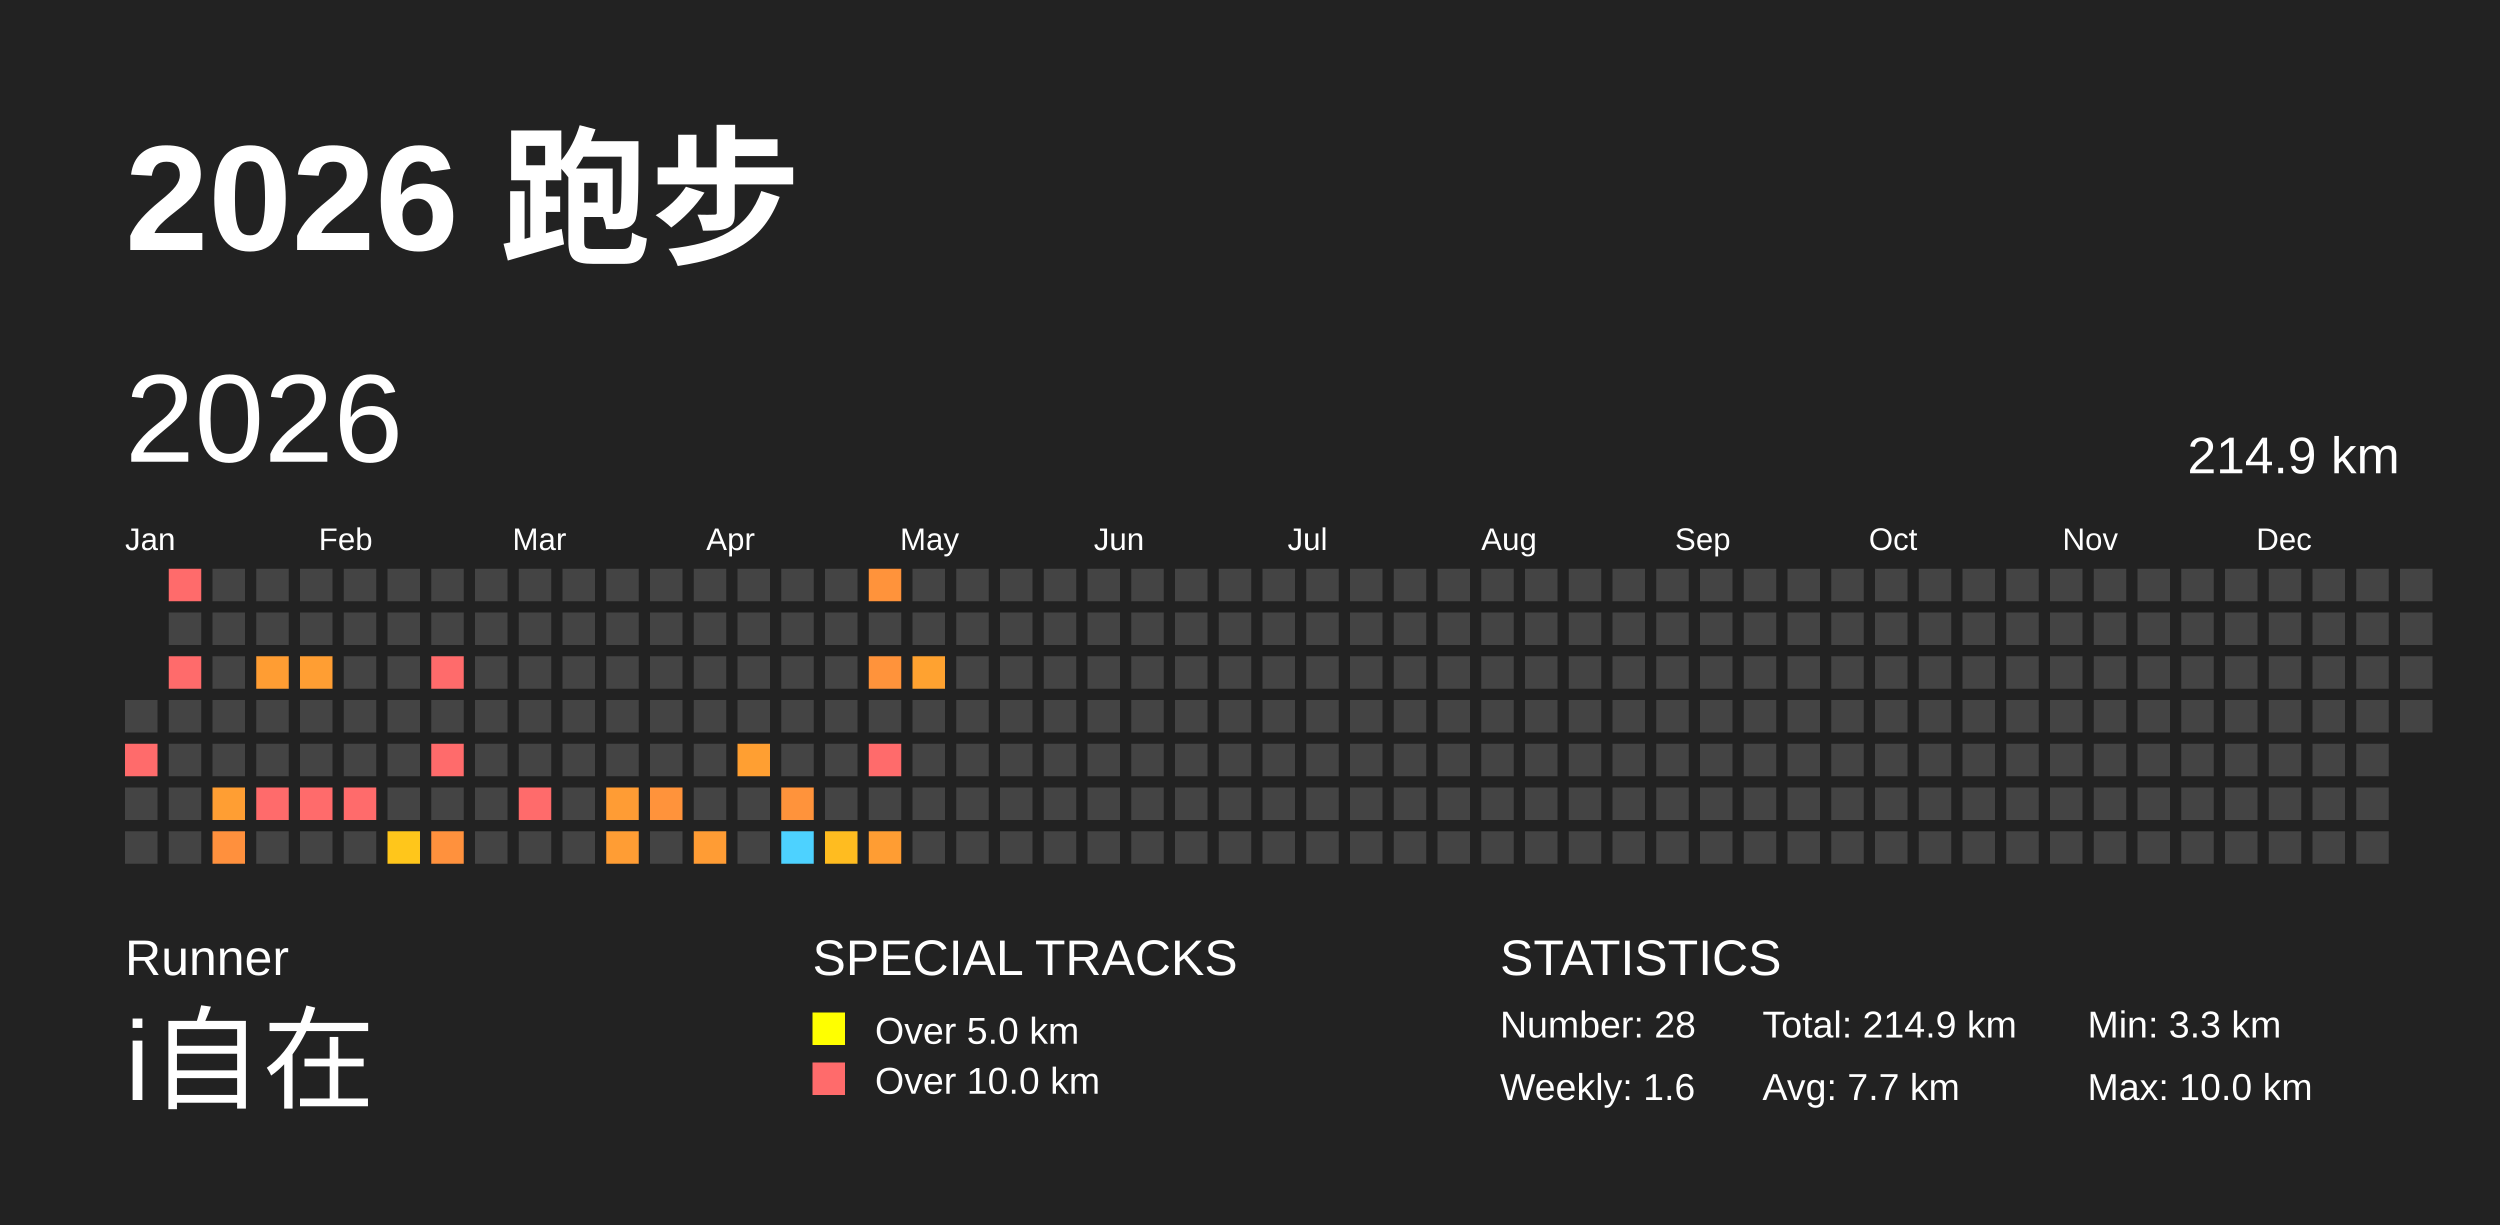
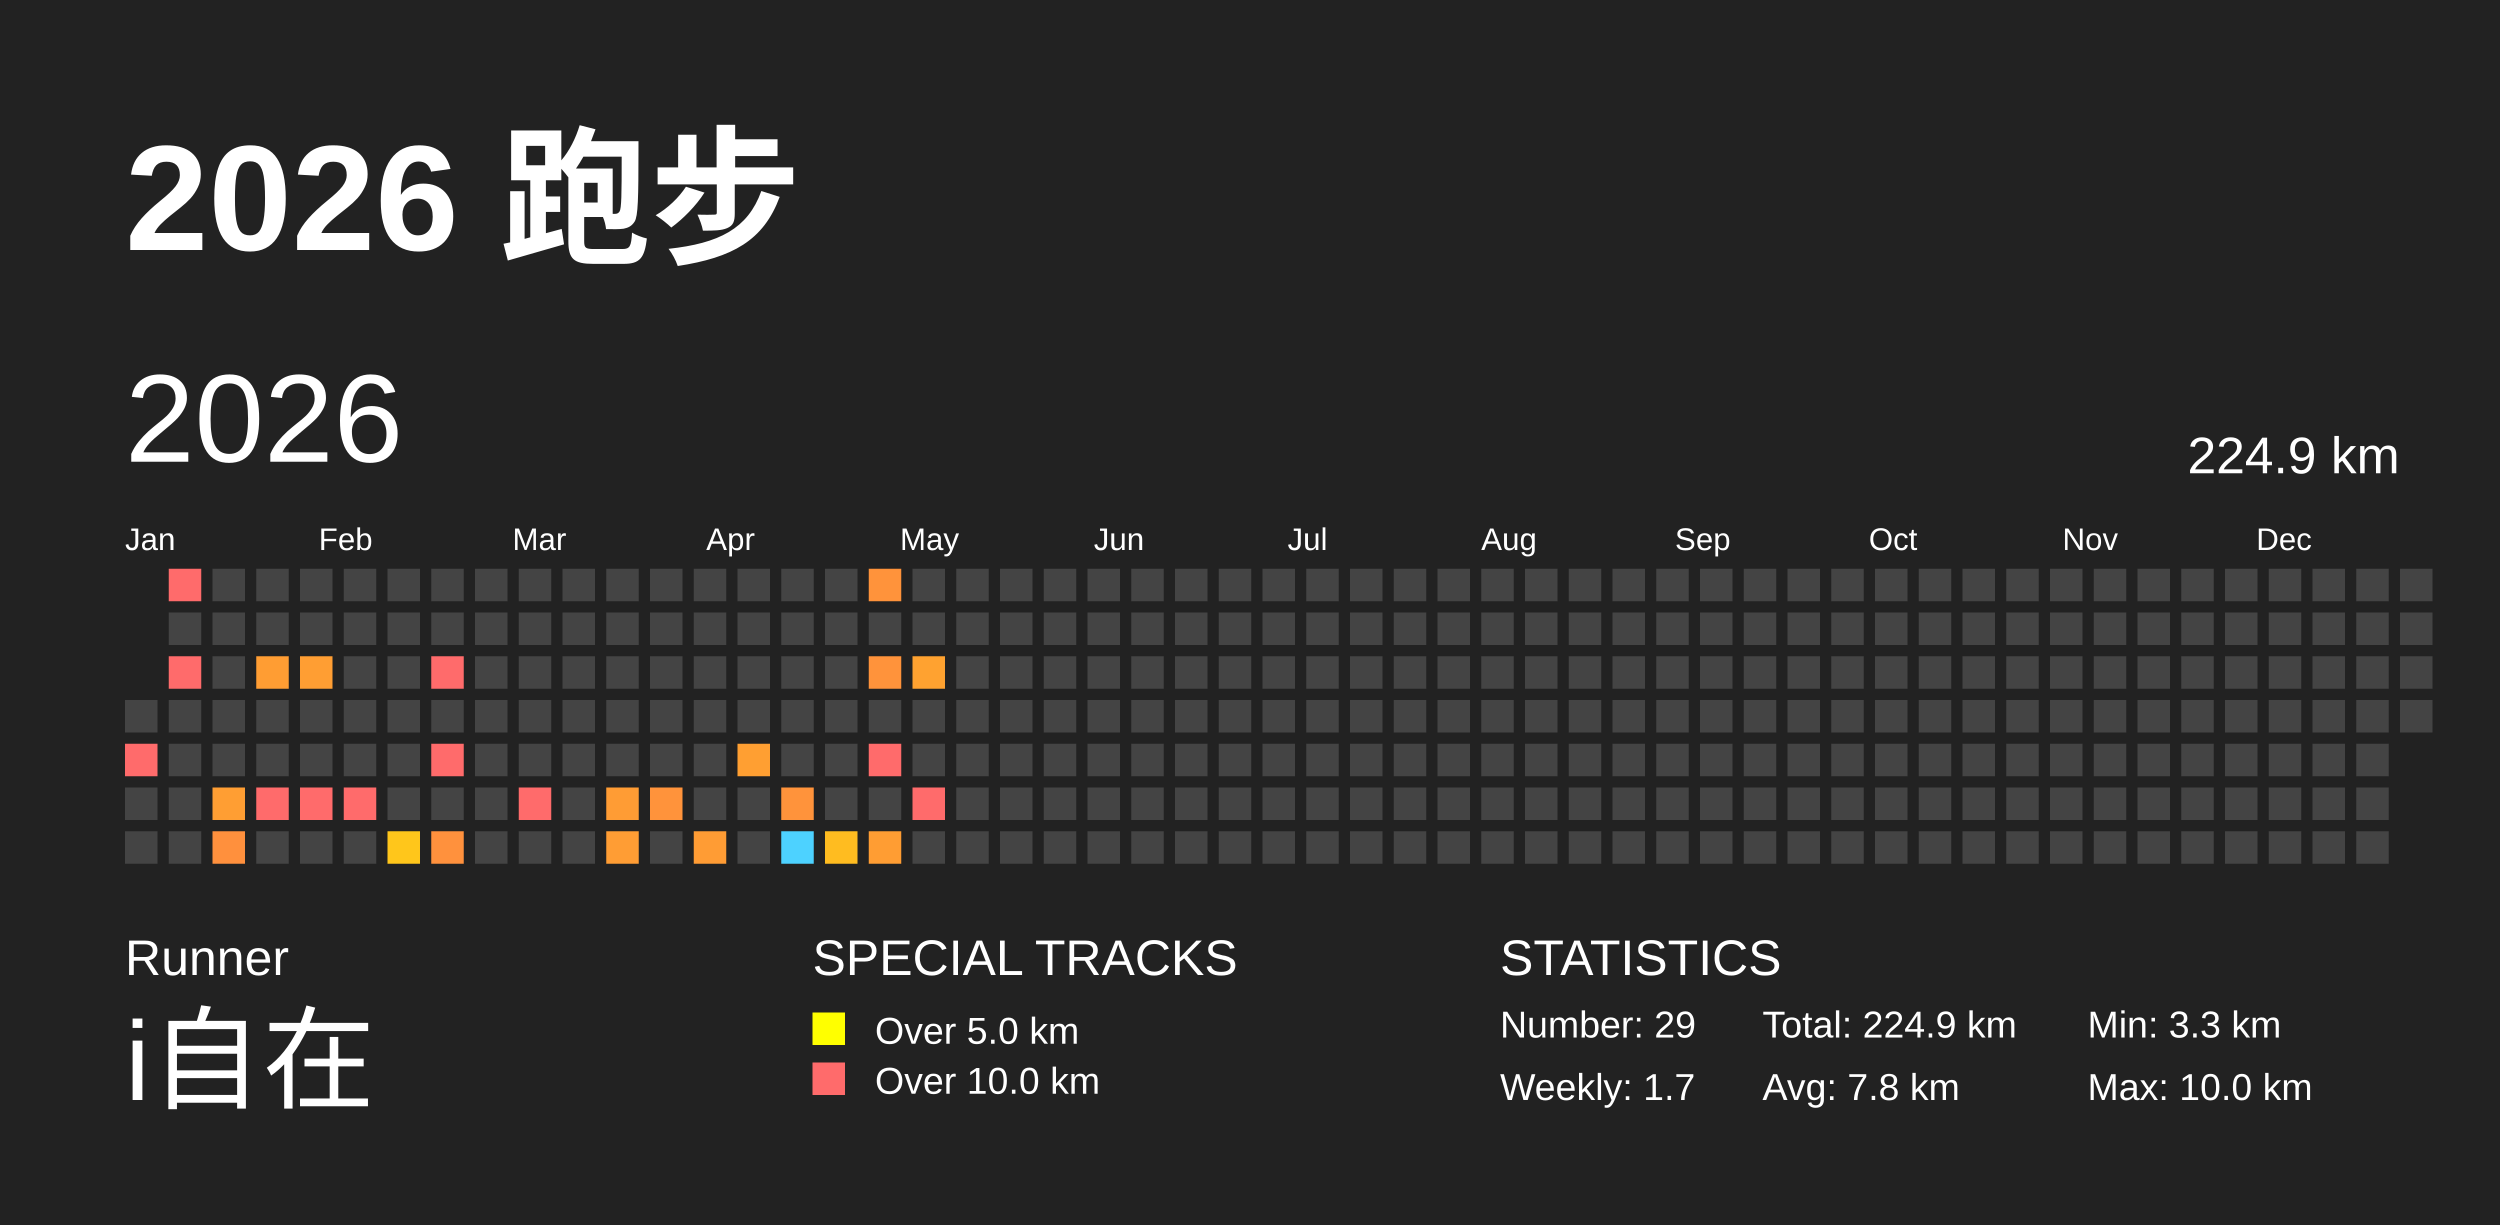
<svg xmlns="http://www.w3.org/2000/svg" baseProfile="full" height="98mm" version="1.1" viewBox="0,0,200,98" width="200mm">
  <defs />
  <rect fill="#222222" height="98" width="200" x="0" y="0" />
  <text fill="#FFFFFF" style="font-size:12px; font-family:Arial; font-weight:bold;" x="10" y="20">2026 跑步</text>
  <text fill="#FFFFFF" style="font-size:4px; font-family:Arial" x="10" y="78">Runner</text>
  <text fill="#FFFFFF" style="font-size:9px; font-family:Arial" x="10" y="88">i自在</text>
  <text fill="#FFFFFF" style="font-size:4px; font-family:Arial" x="65" y="78">SPECIAL TRACKS</text>
  <rect fill="#FFFF00" height="2.6" width="2.6" x="65" y="81" />
  <text fill="#FFFFFF" style="font-size:3px; font-family:Arial" x="70" y="83.5">Over 5.0 km</text>
  <rect fill="#FF6B6B" height="2.6" width="2.6" x="65" y="85" />
  <text fill="#FFFFFF" style="font-size:3px; font-family:Arial" x="70" y="87.5">Over 10.0 km</text>
  <text fill="#FFFFFF" style="font-size:4px; font-family:Arial" x="120" y="78">STATISTICS</text>
-   <text fill="#FFFFFF" style="font-size:3px; font-family:Arial" x="120" y="83">Number: 28</text>
-   <text fill="#FFFFFF" style="font-size:3px; font-family:Arial" x="120" y="88">Weekly: 1.6</text>
-   <text fill="#FFFFFF" style="font-size:3px; font-family:Arial" x="141" y="83">Total: 214.9 km</text>
-   <text fill="#FFFFFF" style="font-size:3px; font-family:Arial" x="141" y="88">Avg: 7.7 km</text>
+   <text fill="#FFFFFF" style="font-size:3px; font-family:Arial" x="120" y="83">Number: 29</text>
+   <text fill="#FFFFFF" style="font-size:3px; font-family:Arial" x="120" y="88">Weekly: 1.7</text>
+   <text fill="#FFFFFF" style="font-size:3px; font-family:Arial" x="141" y="83">Total: 224.9 km</text>
+   <text fill="#FFFFFF" style="font-size:3px; font-family:Arial" x="141" y="88">Avg: 7.8 km</text>
  <text fill="#FFFFFF" style="font-size:3px; font-family:Arial" x="167" y="83">Min: 3.3 km</text>
  <text fill="#FFFFFF" style="font-size:3px; font-family:Arial" x="167" y="88">Max: 10.0 km</text>
  <text dominant-baseline="hanging" fill="#FFFFFF" style="font-size:10.0px; font-family:Arial;" x="10" y="30">2026</text>
-   <text dominant-baseline="hanging" fill="#FFFFFF" style="font-size:4.125px; font-family:Arial;" x="175" y="35">214.9 km</text>
+   <text dominant-baseline="hanging" fill="#FFFFFF" style="font-size:4.125px; font-family:Arial;" x="175" y="35">224.9 km</text>
  <text fill="#FFFFFF" style="font-size:2.5px; font-family:Arial" x="10.0" y="44">Jan</text>
  <text fill="#FFFFFF" style="font-size:2.5px; font-family:Arial" x="25.5" y="44">Feb</text>
  <text fill="#FFFFFF" style="font-size:2.5px; font-family:Arial" x="41.0" y="44">Mar</text>
  <text fill="#FFFFFF" style="font-size:2.5px; font-family:Arial" x="56.5" y="44">Apr</text>
  <text fill="#FFFFFF" style="font-size:2.5px; font-family:Arial" x="72.0" y="44">May</text>
  <text fill="#FFFFFF" style="font-size:2.5px; font-family:Arial" x="87.5" y="44">Jun</text>
  <text fill="#FFFFFF" style="font-size:2.5px; font-family:Arial" x="103.0" y="44">Jul</text>
  <text fill="#FFFFFF" style="font-size:2.5px; font-family:Arial" x="118.5" y="44">Aug</text>
  <text fill="#FFFFFF" style="font-size:2.5px; font-family:Arial" x="134.0" y="44">Sep</text>
  <text fill="#FFFFFF" style="font-size:2.5px; font-family:Arial" x="149.5" y="44">Oct</text>
  <text fill="#FFFFFF" style="font-size:2.5px; font-family:Arial" x="165.0" y="44">Nov</text>
  <text fill="#FFFFFF" style="font-size:2.5px; font-family:Arial" x="180.5" y="44">Dec</text>
  <rect fill="#444444" height="2.6" width="2.6" x="10.0" y="56.0" />
  <rect fill="#FF6B6B" height="2.6" width="2.6" x="10.0" y="59.5" />
  <rect fill="#444444" height="2.6" width="2.6" x="10.0" y="63.0" />
  <rect fill="#444444" height="2.6" width="2.6" x="10.0" y="66.5" />
  <rect fill="#FF6B6B" height="2.6" width="2.6" x="13.5" y="45.5" />
  <rect fill="#444444" height="2.6" width="2.6" x="13.5" y="49.0" />
  <rect fill="#FF6B6B" height="2.6" width="2.6" x="13.5" y="52.5" />
  <rect fill="#444444" height="2.6" width="2.6" x="13.5" y="56.0" />
  <rect fill="#444444" height="2.6" width="2.6" x="13.5" y="59.5" />
  <rect fill="#444444" height="2.6" width="2.6" x="13.5" y="63.0" />
  <rect fill="#444444" height="2.6" width="2.6" x="13.5" y="66.5" />
  <rect fill="#444444" height="2.6" width="2.6" x="17.0" y="45.5" />
  <rect fill="#444444" height="2.6" width="2.6" x="17.0" y="49.0" />
  <rect fill="#444444" height="2.6" width="2.6" x="17.0" y="52.5" />
  <rect fill="#444444" height="2.6" width="2.6" x="17.0" y="56.0" />
  <rect fill="#444444" height="2.6" width="2.6" x="17.0" y="59.5" />
  <rect fill="#ff9e33" height="2.6" width="2.6" x="17.0" y="63.0" />
  <rect fill="#ff903d" height="2.6" width="2.6" x="17.0" y="66.5" />
  <rect fill="#444444" height="2.6" width="2.6" x="20.5" y="45.5" />
  <rect fill="#444444" height="2.6" width="2.6" x="20.5" y="49.0" />
  <rect fill="#ff9d33" height="2.6" width="2.6" x="20.5" y="52.5" />
  <rect fill="#444444" height="2.6" width="2.6" x="20.5" y="56.0" />
  <rect fill="#444444" height="2.6" width="2.6" x="20.5" y="59.5" />
  <rect fill="#FF6B6B" height="2.6" width="2.6" x="20.5" y="63.0" />
  <rect fill="#444444" height="2.6" width="2.6" x="20.5" y="66.5" />
  <rect fill="#444444" height="2.6" width="2.6" x="24.0" y="45.5" />
  <rect fill="#444444" height="2.6" width="2.6" x="24.0" y="49.0" />
  <rect fill="#ff9e33" height="2.6" width="2.6" x="24.0" y="52.5" />
  <rect fill="#444444" height="2.6" width="2.6" x="24.0" y="56.0" />
  <rect fill="#444444" height="2.6" width="2.6" x="24.0" y="59.5" />
  <rect fill="#FF6B6B" height="2.6" width="2.6" x="24.0" y="63.0" />
  <rect fill="#444444" height="2.6" width="2.6" x="24.0" y="66.5" />
  <rect fill="#444444" height="2.6" width="2.6" x="27.5" y="45.5" />
  <rect fill="#444444" height="2.6" width="2.6" x="27.5" y="49.0" />
  <rect fill="#444444" height="2.6" width="2.6" x="27.5" y="52.5" />
  <rect fill="#444444" height="2.6" width="2.6" x="27.5" y="56.0" />
  <rect fill="#444444" height="2.6" width="2.6" x="27.5" y="59.5" />
  <rect fill="#FF6B6B" height="2.6" width="2.6" x="27.5" y="63.0" />
  <rect fill="#444444" height="2.6" width="2.6" x="27.5" y="66.5" />
  <rect fill="#444444" height="2.6" width="2.6" x="31.0" y="45.5" />
  <rect fill="#444444" height="2.6" width="2.6" x="31.0" y="49.0" />
  <rect fill="#444444" height="2.6" width="2.6" x="31.0" y="52.5" />
  <rect fill="#444444" height="2.6" width="2.6" x="31.0" y="56.0" />
  <rect fill="#444444" height="2.6" width="2.6" x="31.0" y="59.5" />
  <rect fill="#444444" height="2.6" width="2.6" x="31.0" y="63.0" />
  <rect fill="#ffc61b" height="2.6" width="2.6" x="31.0" y="66.5" />
  <rect fill="#444444" height="2.6" width="2.6" x="34.5" y="45.5" />
  <rect fill="#444444" height="2.6" width="2.6" x="34.5" y="49.0" />
  <rect fill="#FF6B6B" height="2.6" width="2.6" x="34.5" y="52.5" />
  <rect fill="#444444" height="2.6" width="2.6" x="34.5" y="56.0" />
  <rect fill="#FF6B6B" height="2.6" width="2.6" x="34.5" y="59.5" />
  <rect fill="#444444" height="2.6" width="2.6" x="34.5" y="63.0" />
  <rect fill="#ff913d" height="2.6" width="2.6" x="34.5" y="66.5" />
  <rect fill="#444444" height="2.6" width="2.6" x="38.0" y="45.5" />
  <rect fill="#444444" height="2.6" width="2.6" x="38.0" y="49.0" />
  <rect fill="#444444" height="2.6" width="2.6" x="38.0" y="52.5" />
  <rect fill="#444444" height="2.6" width="2.6" x="38.0" y="56.0" />
  <rect fill="#444444" height="2.6" width="2.6" x="38.0" y="59.5" />
  <rect fill="#444444" height="2.6" width="2.6" x="38.0" y="63.0" />
  <rect fill="#444444" height="2.6" width="2.6" x="38.0" y="66.5" />
  <rect fill="#444444" height="2.6" width="2.6" x="41.5" y="45.5" />
  <rect fill="#444444" height="2.6" width="2.6" x="41.5" y="49.0" />
  <rect fill="#444444" height="2.6" width="2.6" x="41.5" y="52.5" />
  <rect fill="#444444" height="2.6" width="2.6" x="41.5" y="56.0" />
  <rect fill="#444444" height="2.6" width="2.6" x="41.5" y="59.5" />
  <rect fill="#FF6B6B" height="2.6" width="2.6" x="41.5" y="63.0" />
  <rect fill="#444444" height="2.6" width="2.6" x="41.5" y="66.5" />
  <rect fill="#444444" height="2.6" width="2.6" x="45.0" y="45.5" />
  <rect fill="#444444" height="2.6" width="2.6" x="45.0" y="49.0" />
  <rect fill="#444444" height="2.6" width="2.6" x="45.0" y="52.5" />
  <rect fill="#444444" height="2.6" width="2.6" x="45.0" y="56.0" />
  <rect fill="#444444" height="2.6" width="2.6" x="45.0" y="59.5" />
  <rect fill="#444444" height="2.6" width="2.6" x="45.0" y="63.0" />
  <rect fill="#444444" height="2.6" width="2.6" x="45.0" y="66.5" />
  <rect fill="#444444" height="2.6" width="2.6" x="48.5" y="45.5" />
  <rect fill="#444444" height="2.6" width="2.6" x="48.5" y="49.0" />
  <rect fill="#444444" height="2.6" width="2.6" x="48.5" y="52.5" />
  <rect fill="#444444" height="2.6" width="2.6" x="48.5" y="56.0" />
  <rect fill="#444444" height="2.6" width="2.6" x="48.5" y="59.5" />
  <rect fill="#ff9c34" height="2.6" width="2.6" x="48.5" y="63.0" />
  <rect fill="#ff9d34" height="2.6" width="2.6" x="48.5" y="66.5" />
  <rect fill="#444444" height="2.6" width="2.6" x="52.0" y="45.5" />
  <rect fill="#444444" height="2.6" width="2.6" x="52.0" y="49.0" />
  <rect fill="#444444" height="2.6" width="2.6" x="52.0" y="52.5" />
  <rect fill="#444444" height="2.6" width="2.6" x="52.0" y="56.0" />
  <rect fill="#444444" height="2.6" width="2.6" x="52.0" y="59.5" />
  <rect fill="#ff933b" height="2.6" width="2.6" x="52.0" y="63.0" />
  <rect fill="#444444" height="2.6" width="2.6" x="52.0" y="66.5" />
  <rect fill="#444444" height="2.6" width="2.6" x="55.5" y="45.5" />
  <rect fill="#444444" height="2.6" width="2.6" x="55.5" y="49.0" />
  <rect fill="#444444" height="2.6" width="2.6" x="55.5" y="52.5" />
  <rect fill="#444444" height="2.6" width="2.6" x="55.5" y="56.0" />
  <rect fill="#444444" height="2.6" width="2.6" x="55.5" y="59.5" />
  <rect fill="#444444" height="2.6" width="2.6" x="55.5" y="63.0" />
  <rect fill="#ff9c34" height="2.6" width="2.6" x="55.5" y="66.5" />
  <rect fill="#444444" height="2.6" width="2.6" x="59.0" y="45.5" />
  <rect fill="#444444" height="2.6" width="2.6" x="59.0" y="49.0" />
  <rect fill="#444444" height="2.6" width="2.6" x="59.0" y="52.5" />
  <rect fill="#444444" height="2.6" width="2.6" x="59.0" y="56.0" />
  <rect fill="#ff9f32" height="2.6" width="2.6" x="59.0" y="59.5" />
  <rect fill="#444444" height="2.6" width="2.6" x="59.0" y="63.0" />
  <rect fill="#444444" height="2.6" width="2.6" x="59.0" y="66.5" />
  <rect fill="#444444" height="2.6" width="2.6" x="62.5" y="45.5" />
  <rect fill="#444444" height="2.6" width="2.6" x="62.5" y="49.0" />
  <rect fill="#444444" height="2.6" width="2.6" x="62.5" y="52.5" />
  <rect fill="#444444" height="2.6" width="2.6" x="62.5" y="56.0" />
  <rect fill="#444444" height="2.6" width="2.6" x="62.5" y="59.5" />
  <rect fill="#ff933b" height="2.6" width="2.6" x="62.5" y="63.0" />
  <rect fill="#4dd2ff" height="2.6" width="2.6" x="62.5" y="66.5" />
  <rect fill="#444444" height="2.6" width="2.6" x="66.0" y="45.5" />
  <rect fill="#444444" height="2.6" width="2.6" x="66.0" y="49.0" />
  <rect fill="#444444" height="2.6" width="2.6" x="66.0" y="52.5" />
  <rect fill="#444444" height="2.6" width="2.6" x="66.0" y="56.0" />
  <rect fill="#444444" height="2.6" width="2.6" x="66.0" y="59.5" />
  <rect fill="#444444" height="2.6" width="2.6" x="66.0" y="63.0" />
  <rect fill="#ffbc20" height="2.6" width="2.6" x="66.0" y="66.5" />
  <rect fill="#ff933b" height="2.6" width="2.6" x="69.5" y="45.5" />
  <rect fill="#444444" height="2.6" width="2.6" x="69.5" y="49.0" />
  <rect fill="#ff933b" height="2.6" width="2.6" x="69.5" y="52.5" />
  <rect fill="#444444" height="2.6" width="2.6" x="69.5" y="56.0" />
  <rect fill="#FF6B6B" height="2.6" width="2.6" x="69.5" y="59.5" />
  <rect fill="#444444" height="2.6" width="2.6" x="69.5" y="63.0" />
  <rect fill="#ff9d33" height="2.6" width="2.6" x="69.5" y="66.5" />
  <rect fill="#444444" height="2.6" width="2.6" x="73.0" y="45.5" />
  <rect fill="#444444" height="2.6" width="2.6" x="73.0" y="49.0" />
  <rect fill="#ffa230" height="2.6" width="2.6" x="73.0" y="52.5" />
  <rect fill="#444444" height="2.6" width="2.6" x="73.0" y="56.0" />
  <rect fill="#444444" height="2.6" width="2.6" x="73.0" y="59.5" />
-   <rect fill="#444444" height="2.6" width="2.6" x="73.0" y="63.0" />
+   <rect fill="#FF6B6B" height="2.6" width="2.6" x="73.0" y="63.0" />
  <rect fill="#444444" height="2.6" width="2.6" x="73.0" y="66.5" />
  <rect fill="#444444" height="2.6" width="2.6" x="76.5" y="45.5" />
  <rect fill="#444444" height="2.6" width="2.6" x="76.5" y="49.0" />
  <rect fill="#444444" height="2.6" width="2.6" x="76.5" y="52.5" />
  <rect fill="#444444" height="2.6" width="2.6" x="76.5" y="56.0" />
  <rect fill="#444444" height="2.6" width="2.6" x="76.5" y="59.5" />
  <rect fill="#444444" height="2.6" width="2.6" x="76.5" y="63.0" />
  <rect fill="#444444" height="2.6" width="2.6" x="76.5" y="66.5" />
  <rect fill="#444444" height="2.6" width="2.6" x="80.0" y="45.5" />
  <rect fill="#444444" height="2.6" width="2.6" x="80.0" y="49.0" />
  <rect fill="#444444" height="2.6" width="2.6" x="80.0" y="52.5" />
  <rect fill="#444444" height="2.6" width="2.6" x="80.0" y="56.0" />
  <rect fill="#444444" height="2.6" width="2.6" x="80.0" y="59.5" />
  <rect fill="#444444" height="2.6" width="2.6" x="80.0" y="63.0" />
  <rect fill="#444444" height="2.6" width="2.6" x="80.0" y="66.5" />
  <rect fill="#444444" height="2.6" width="2.6" x="83.5" y="45.5" />
  <rect fill="#444444" height="2.6" width="2.6" x="83.5" y="49.0" />
  <rect fill="#444444" height="2.6" width="2.6" x="83.5" y="52.5" />
  <rect fill="#444444" height="2.6" width="2.6" x="83.5" y="56.0" />
  <rect fill="#444444" height="2.6" width="2.6" x="83.5" y="59.5" />
  <rect fill="#444444" height="2.6" width="2.6" x="83.5" y="63.0" />
  <rect fill="#444444" height="2.6" width="2.6" x="83.5" y="66.5" />
  <rect fill="#444444" height="2.6" width="2.6" x="87.0" y="45.5" />
  <rect fill="#444444" height="2.6" width="2.6" x="87.0" y="49.0" />
  <rect fill="#444444" height="2.6" width="2.6" x="87.0" y="52.5" />
  <rect fill="#444444" height="2.6" width="2.6" x="87.0" y="56.0" />
  <rect fill="#444444" height="2.6" width="2.6" x="87.0" y="59.5" />
  <rect fill="#444444" height="2.6" width="2.6" x="87.0" y="63.0" />
  <rect fill="#444444" height="2.6" width="2.6" x="87.0" y="66.5" />
  <rect fill="#444444" height="2.6" width="2.6" x="90.5" y="45.5" />
  <rect fill="#444444" height="2.6" width="2.6" x="90.5" y="49.0" />
  <rect fill="#444444" height="2.6" width="2.6" x="90.5" y="52.5" />
  <rect fill="#444444" height="2.6" width="2.6" x="90.5" y="56.0" />
  <rect fill="#444444" height="2.6" width="2.6" x="90.5" y="59.5" />
  <rect fill="#444444" height="2.6" width="2.6" x="90.5" y="63.0" />
  <rect fill="#444444" height="2.6" width="2.6" x="90.5" y="66.5" />
  <rect fill="#444444" height="2.6" width="2.6" x="94.0" y="45.5" />
  <rect fill="#444444" height="2.6" width="2.6" x="94.0" y="49.0" />
  <rect fill="#444444" height="2.6" width="2.6" x="94.0" y="52.5" />
  <rect fill="#444444" height="2.6" width="2.6" x="94.0" y="56.0" />
  <rect fill="#444444" height="2.6" width="2.6" x="94.0" y="59.5" />
  <rect fill="#444444" height="2.6" width="2.6" x="94.0" y="63.0" />
  <rect fill="#444444" height="2.6" width="2.6" x="94.0" y="66.5" />
  <rect fill="#444444" height="2.6" width="2.6" x="97.5" y="45.5" />
  <rect fill="#444444" height="2.6" width="2.6" x="97.5" y="49.0" />
  <rect fill="#444444" height="2.6" width="2.6" x="97.5" y="52.5" />
  <rect fill="#444444" height="2.6" width="2.6" x="97.5" y="56.0" />
  <rect fill="#444444" height="2.6" width="2.6" x="97.5" y="59.5" />
  <rect fill="#444444" height="2.6" width="2.6" x="97.5" y="63.0" />
  <rect fill="#444444" height="2.6" width="2.6" x="97.5" y="66.5" />
  <rect fill="#444444" height="2.6" width="2.6" x="101.0" y="45.5" />
  <rect fill="#444444" height="2.6" width="2.6" x="101.0" y="49.0" />
  <rect fill="#444444" height="2.6" width="2.6" x="101.0" y="52.5" />
  <rect fill="#444444" height="2.6" width="2.6" x="101.0" y="56.0" />
  <rect fill="#444444" height="2.6" width="2.6" x="101.0" y="59.5" />
  <rect fill="#444444" height="2.6" width="2.6" x="101.0" y="63.0" />
  <rect fill="#444444" height="2.6" width="2.6" x="101.0" y="66.5" />
  <rect fill="#444444" height="2.6" width="2.6" x="104.5" y="45.5" />
  <rect fill="#444444" height="2.6" width="2.6" x="104.5" y="49.0" />
  <rect fill="#444444" height="2.6" width="2.6" x="104.5" y="52.5" />
  <rect fill="#444444" height="2.6" width="2.6" x="104.5" y="56.0" />
  <rect fill="#444444" height="2.6" width="2.6" x="104.5" y="59.5" />
  <rect fill="#444444" height="2.6" width="2.6" x="104.5" y="63.0" />
  <rect fill="#444444" height="2.6" width="2.6" x="104.5" y="66.5" />
  <rect fill="#444444" height="2.6" width="2.6" x="108.0" y="45.5" />
  <rect fill="#444444" height="2.6" width="2.6" x="108.0" y="49.0" />
  <rect fill="#444444" height="2.6" width="2.6" x="108.0" y="52.5" />
  <rect fill="#444444" height="2.6" width="2.6" x="108.0" y="56.0" />
  <rect fill="#444444" height="2.6" width="2.6" x="108.0" y="59.5" />
  <rect fill="#444444" height="2.6" width="2.6" x="108.0" y="63.0" />
  <rect fill="#444444" height="2.6" width="2.6" x="108.0" y="66.5" />
  <rect fill="#444444" height="2.6" width="2.6" x="111.5" y="45.5" />
  <rect fill="#444444" height="2.6" width="2.6" x="111.5" y="49.0" />
  <rect fill="#444444" height="2.6" width="2.6" x="111.5" y="52.5" />
  <rect fill="#444444" height="2.6" width="2.6" x="111.5" y="56.0" />
  <rect fill="#444444" height="2.6" width="2.6" x="111.5" y="59.5" />
  <rect fill="#444444" height="2.6" width="2.6" x="111.5" y="63.0" />
  <rect fill="#444444" height="2.6" width="2.6" x="111.5" y="66.5" />
  <rect fill="#444444" height="2.6" width="2.6" x="115.0" y="45.5" />
  <rect fill="#444444" height="2.6" width="2.6" x="115.0" y="49.0" />
  <rect fill="#444444" height="2.6" width="2.6" x="115.0" y="52.5" />
  <rect fill="#444444" height="2.6" width="2.6" x="115.0" y="56.0" />
  <rect fill="#444444" height="2.6" width="2.6" x="115.0" y="59.5" />
  <rect fill="#444444" height="2.6" width="2.6" x="115.0" y="63.0" />
  <rect fill="#444444" height="2.6" width="2.6" x="115.0" y="66.5" />
  <rect fill="#444444" height="2.6" width="2.6" x="118.5" y="45.5" />
  <rect fill="#444444" height="2.6" width="2.6" x="118.5" y="49.0" />
  <rect fill="#444444" height="2.6" width="2.6" x="118.5" y="52.5" />
  <rect fill="#444444" height="2.6" width="2.6" x="118.5" y="56.0" />
  <rect fill="#444444" height="2.6" width="2.6" x="118.5" y="59.5" />
  <rect fill="#444444" height="2.6" width="2.6" x="118.5" y="63.0" />
  <rect fill="#444444" height="2.6" width="2.6" x="118.5" y="66.5" />
  <rect fill="#444444" height="2.6" width="2.6" x="122.0" y="45.5" />
  <rect fill="#444444" height="2.6" width="2.6" x="122.0" y="49.0" />
  <rect fill="#444444" height="2.6" width="2.6" x="122.0" y="52.5" />
  <rect fill="#444444" height="2.6" width="2.6" x="122.0" y="56.0" />
  <rect fill="#444444" height="2.6" width="2.6" x="122.0" y="59.5" />
  <rect fill="#444444" height="2.6" width="2.6" x="122.0" y="63.0" />
  <rect fill="#444444" height="2.6" width="2.6" x="122.0" y="66.5" />
  <rect fill="#444444" height="2.6" width="2.6" x="125.5" y="45.5" />
  <rect fill="#444444" height="2.6" width="2.6" x="125.5" y="49.0" />
  <rect fill="#444444" height="2.6" width="2.6" x="125.5" y="52.5" />
  <rect fill="#444444" height="2.6" width="2.6" x="125.5" y="56.0" />
  <rect fill="#444444" height="2.6" width="2.6" x="125.5" y="59.5" />
  <rect fill="#444444" height="2.6" width="2.6" x="125.5" y="63.0" />
  <rect fill="#444444" height="2.6" width="2.6" x="125.5" y="66.5" />
  <rect fill="#444444" height="2.6" width="2.6" x="129.0" y="45.5" />
  <rect fill="#444444" height="2.6" width="2.6" x="129.0" y="49.0" />
  <rect fill="#444444" height="2.6" width="2.6" x="129.0" y="52.5" />
  <rect fill="#444444" height="2.6" width="2.6" x="129.0" y="56.0" />
  <rect fill="#444444" height="2.6" width="2.6" x="129.0" y="59.5" />
  <rect fill="#444444" height="2.6" width="2.6" x="129.0" y="63.0" />
  <rect fill="#444444" height="2.6" width="2.6" x="129.0" y="66.5" />
  <rect fill="#444444" height="2.6" width="2.6" x="132.5" y="45.5" />
  <rect fill="#444444" height="2.6" width="2.6" x="132.5" y="49.0" />
  <rect fill="#444444" height="2.6" width="2.6" x="132.5" y="52.5" />
  <rect fill="#444444" height="2.6" width="2.6" x="132.5" y="56.0" />
  <rect fill="#444444" height="2.6" width="2.6" x="132.5" y="59.5" />
  <rect fill="#444444" height="2.6" width="2.6" x="132.5" y="63.0" />
  <rect fill="#444444" height="2.6" width="2.6" x="132.5" y="66.5" />
  <rect fill="#444444" height="2.6" width="2.6" x="136.0" y="45.5" />
  <rect fill="#444444" height="2.6" width="2.6" x="136.0" y="49.0" />
  <rect fill="#444444" height="2.6" width="2.6" x="136.0" y="52.5" />
  <rect fill="#444444" height="2.6" width="2.6" x="136.0" y="56.0" />
  <rect fill="#444444" height="2.6" width="2.6" x="136.0" y="59.5" />
  <rect fill="#444444" height="2.6" width="2.6" x="136.0" y="63.0" />
  <rect fill="#444444" height="2.6" width="2.6" x="136.0" y="66.5" />
  <rect fill="#444444" height="2.6" width="2.6" x="139.5" y="45.5" />
  <rect fill="#444444" height="2.6" width="2.6" x="139.5" y="49.0" />
  <rect fill="#444444" height="2.6" width="2.6" x="139.5" y="52.5" />
  <rect fill="#444444" height="2.6" width="2.6" x="139.5" y="56.0" />
  <rect fill="#444444" height="2.6" width="2.6" x="139.5" y="59.5" />
  <rect fill="#444444" height="2.6" width="2.6" x="139.5" y="63.0" />
  <rect fill="#444444" height="2.6" width="2.6" x="139.5" y="66.5" />
  <rect fill="#444444" height="2.6" width="2.6" x="143.0" y="45.5" />
  <rect fill="#444444" height="2.6" width="2.6" x="143.0" y="49.0" />
  <rect fill="#444444" height="2.6" width="2.6" x="143.0" y="52.5" />
  <rect fill="#444444" height="2.6" width="2.6" x="143.0" y="56.0" />
  <rect fill="#444444" height="2.6" width="2.6" x="143.0" y="59.5" />
  <rect fill="#444444" height="2.6" width="2.6" x="143.0" y="63.0" />
  <rect fill="#444444" height="2.6" width="2.6" x="143.0" y="66.5" />
  <rect fill="#444444" height="2.6" width="2.6" x="146.5" y="45.5" />
  <rect fill="#444444" height="2.6" width="2.6" x="146.5" y="49.0" />
  <rect fill="#444444" height="2.6" width="2.6" x="146.5" y="52.5" />
  <rect fill="#444444" height="2.6" width="2.6" x="146.5" y="56.0" />
  <rect fill="#444444" height="2.6" width="2.6" x="146.5" y="59.5" />
  <rect fill="#444444" height="2.6" width="2.6" x="146.5" y="63.0" />
  <rect fill="#444444" height="2.6" width="2.6" x="146.5" y="66.5" />
  <rect fill="#444444" height="2.6" width="2.6" x="150.0" y="45.5" />
  <rect fill="#444444" height="2.6" width="2.6" x="150.0" y="49.0" />
  <rect fill="#444444" height="2.6" width="2.6" x="150.0" y="52.5" />
  <rect fill="#444444" height="2.6" width="2.6" x="150.0" y="56.0" />
  <rect fill="#444444" height="2.6" width="2.6" x="150.0" y="59.5" />
  <rect fill="#444444" height="2.6" width="2.6" x="150.0" y="63.0" />
  <rect fill="#444444" height="2.6" width="2.6" x="150.0" y="66.5" />
  <rect fill="#444444" height="2.6" width="2.6" x="153.5" y="45.5" />
  <rect fill="#444444" height="2.6" width="2.6" x="153.5" y="49.0" />
  <rect fill="#444444" height="2.6" width="2.6" x="153.5" y="52.5" />
  <rect fill="#444444" height="2.6" width="2.6" x="153.5" y="56.0" />
  <rect fill="#444444" height="2.6" width="2.6" x="153.5" y="59.5" />
  <rect fill="#444444" height="2.6" width="2.6" x="153.5" y="63.0" />
  <rect fill="#444444" height="2.6" width="2.6" x="153.5" y="66.5" />
  <rect fill="#444444" height="2.6" width="2.6" x="157.0" y="45.5" />
  <rect fill="#444444" height="2.6" width="2.6" x="157.0" y="49.0" />
  <rect fill="#444444" height="2.6" width="2.6" x="157.0" y="52.5" />
  <rect fill="#444444" height="2.6" width="2.6" x="157.0" y="56.0" />
  <rect fill="#444444" height="2.6" width="2.6" x="157.0" y="59.5" />
  <rect fill="#444444" height="2.6" width="2.6" x="157.0" y="63.0" />
  <rect fill="#444444" height="2.6" width="2.6" x="157.0" y="66.5" />
  <rect fill="#444444" height="2.6" width="2.6" x="160.5" y="45.5" />
  <rect fill="#444444" height="2.6" width="2.6" x="160.5" y="49.0" />
  <rect fill="#444444" height="2.6" width="2.6" x="160.5" y="52.5" />
  <rect fill="#444444" height="2.6" width="2.6" x="160.5" y="56.0" />
  <rect fill="#444444" height="2.6" width="2.6" x="160.5" y="59.5" />
  <rect fill="#444444" height="2.6" width="2.6" x="160.5" y="63.0" />
  <rect fill="#444444" height="2.6" width="2.6" x="160.5" y="66.5" />
  <rect fill="#444444" height="2.6" width="2.6" x="164.0" y="45.5" />
  <rect fill="#444444" height="2.6" width="2.6" x="164.0" y="49.0" />
  <rect fill="#444444" height="2.6" width="2.6" x="164.0" y="52.5" />
  <rect fill="#444444" height="2.6" width="2.6" x="164.0" y="56.0" />
  <rect fill="#444444" height="2.6" width="2.6" x="164.0" y="59.5" />
  <rect fill="#444444" height="2.6" width="2.6" x="164.0" y="63.0" />
  <rect fill="#444444" height="2.6" width="2.6" x="164.0" y="66.5" />
  <rect fill="#444444" height="2.6" width="2.6" x="167.5" y="45.5" />
  <rect fill="#444444" height="2.6" width="2.6" x="167.5" y="49.0" />
  <rect fill="#444444" height="2.6" width="2.6" x="167.5" y="52.5" />
  <rect fill="#444444" height="2.6" width="2.6" x="167.5" y="56.0" />
  <rect fill="#444444" height="2.6" width="2.6" x="167.5" y="59.5" />
  <rect fill="#444444" height="2.6" width="2.6" x="167.5" y="63.0" />
  <rect fill="#444444" height="2.6" width="2.6" x="167.5" y="66.5" />
  <rect fill="#444444" height="2.6" width="2.6" x="171.0" y="45.5" />
  <rect fill="#444444" height="2.6" width="2.6" x="171.0" y="49.0" />
  <rect fill="#444444" height="2.6" width="2.6" x="171.0" y="52.5" />
  <rect fill="#444444" height="2.6" width="2.6" x="171.0" y="56.0" />
  <rect fill="#444444" height="2.6" width="2.6" x="171.0" y="59.5" />
  <rect fill="#444444" height="2.6" width="2.6" x="171.0" y="63.0" />
  <rect fill="#444444" height="2.6" width="2.6" x="171.0" y="66.5" />
  <rect fill="#444444" height="2.6" width="2.6" x="174.5" y="45.5" />
  <rect fill="#444444" height="2.6" width="2.6" x="174.5" y="49.0" />
  <rect fill="#444444" height="2.6" width="2.6" x="174.5" y="52.5" />
  <rect fill="#444444" height="2.6" width="2.6" x="174.5" y="56.0" />
  <rect fill="#444444" height="2.6" width="2.6" x="174.5" y="59.5" />
  <rect fill="#444444" height="2.6" width="2.6" x="174.5" y="63.0" />
  <rect fill="#444444" height="2.6" width="2.6" x="174.5" y="66.5" />
  <rect fill="#444444" height="2.6" width="2.6" x="178.0" y="45.5" />
  <rect fill="#444444" height="2.6" width="2.6" x="178.0" y="49.0" />
  <rect fill="#444444" height="2.6" width="2.6" x="178.0" y="52.5" />
  <rect fill="#444444" height="2.6" width="2.6" x="178.0" y="56.0" />
  <rect fill="#444444" height="2.6" width="2.6" x="178.0" y="59.5" />
  <rect fill="#444444" height="2.6" width="2.6" x="178.0" y="63.0" />
  <rect fill="#444444" height="2.6" width="2.6" x="178.0" y="66.5" />
  <rect fill="#444444" height="2.6" width="2.6" x="181.5" y="45.5" />
  <rect fill="#444444" height="2.6" width="2.6" x="181.5" y="49.0" />
  <rect fill="#444444" height="2.6" width="2.6" x="181.5" y="52.5" />
  <rect fill="#444444" height="2.6" width="2.6" x="181.5" y="56.0" />
  <rect fill="#444444" height="2.6" width="2.6" x="181.5" y="59.5" />
  <rect fill="#444444" height="2.6" width="2.6" x="181.5" y="63.0" />
  <rect fill="#444444" height="2.6" width="2.6" x="181.5" y="66.5" />
  <rect fill="#444444" height="2.6" width="2.6" x="185.0" y="45.5" />
  <rect fill="#444444" height="2.6" width="2.6" x="185.0" y="49.0" />
  <rect fill="#444444" height="2.6" width="2.6" x="185.0" y="52.5" />
  <rect fill="#444444" height="2.6" width="2.6" x="185.0" y="56.0" />
  <rect fill="#444444" height="2.6" width="2.6" x="185.0" y="59.5" />
  <rect fill="#444444" height="2.6" width="2.6" x="185.0" y="63.0" />
  <rect fill="#444444" height="2.6" width="2.6" x="185.0" y="66.5" />
  <rect fill="#444444" height="2.6" width="2.6" x="188.5" y="45.5" />
  <rect fill="#444444" height="2.6" width="2.6" x="188.5" y="49.0" />
  <rect fill="#444444" height="2.6" width="2.6" x="188.5" y="52.5" />
  <rect fill="#444444" height="2.6" width="2.6" x="188.5" y="56.0" />
  <rect fill="#444444" height="2.6" width="2.6" x="188.5" y="59.5" />
  <rect fill="#444444" height="2.6" width="2.6" x="188.5" y="63.0" />
  <rect fill="#444444" height="2.6" width="2.6" x="188.5" y="66.5" />
  <rect fill="#444444" height="2.6" width="2.6" x="192.0" y="45.5" />
  <rect fill="#444444" height="2.6" width="2.6" x="192.0" y="49.0" />
  <rect fill="#444444" height="2.6" width="2.6" x="192.0" y="52.5" />
  <rect fill="#444444" height="2.6" width="2.6" x="192.0" y="56.0" />
</svg>
